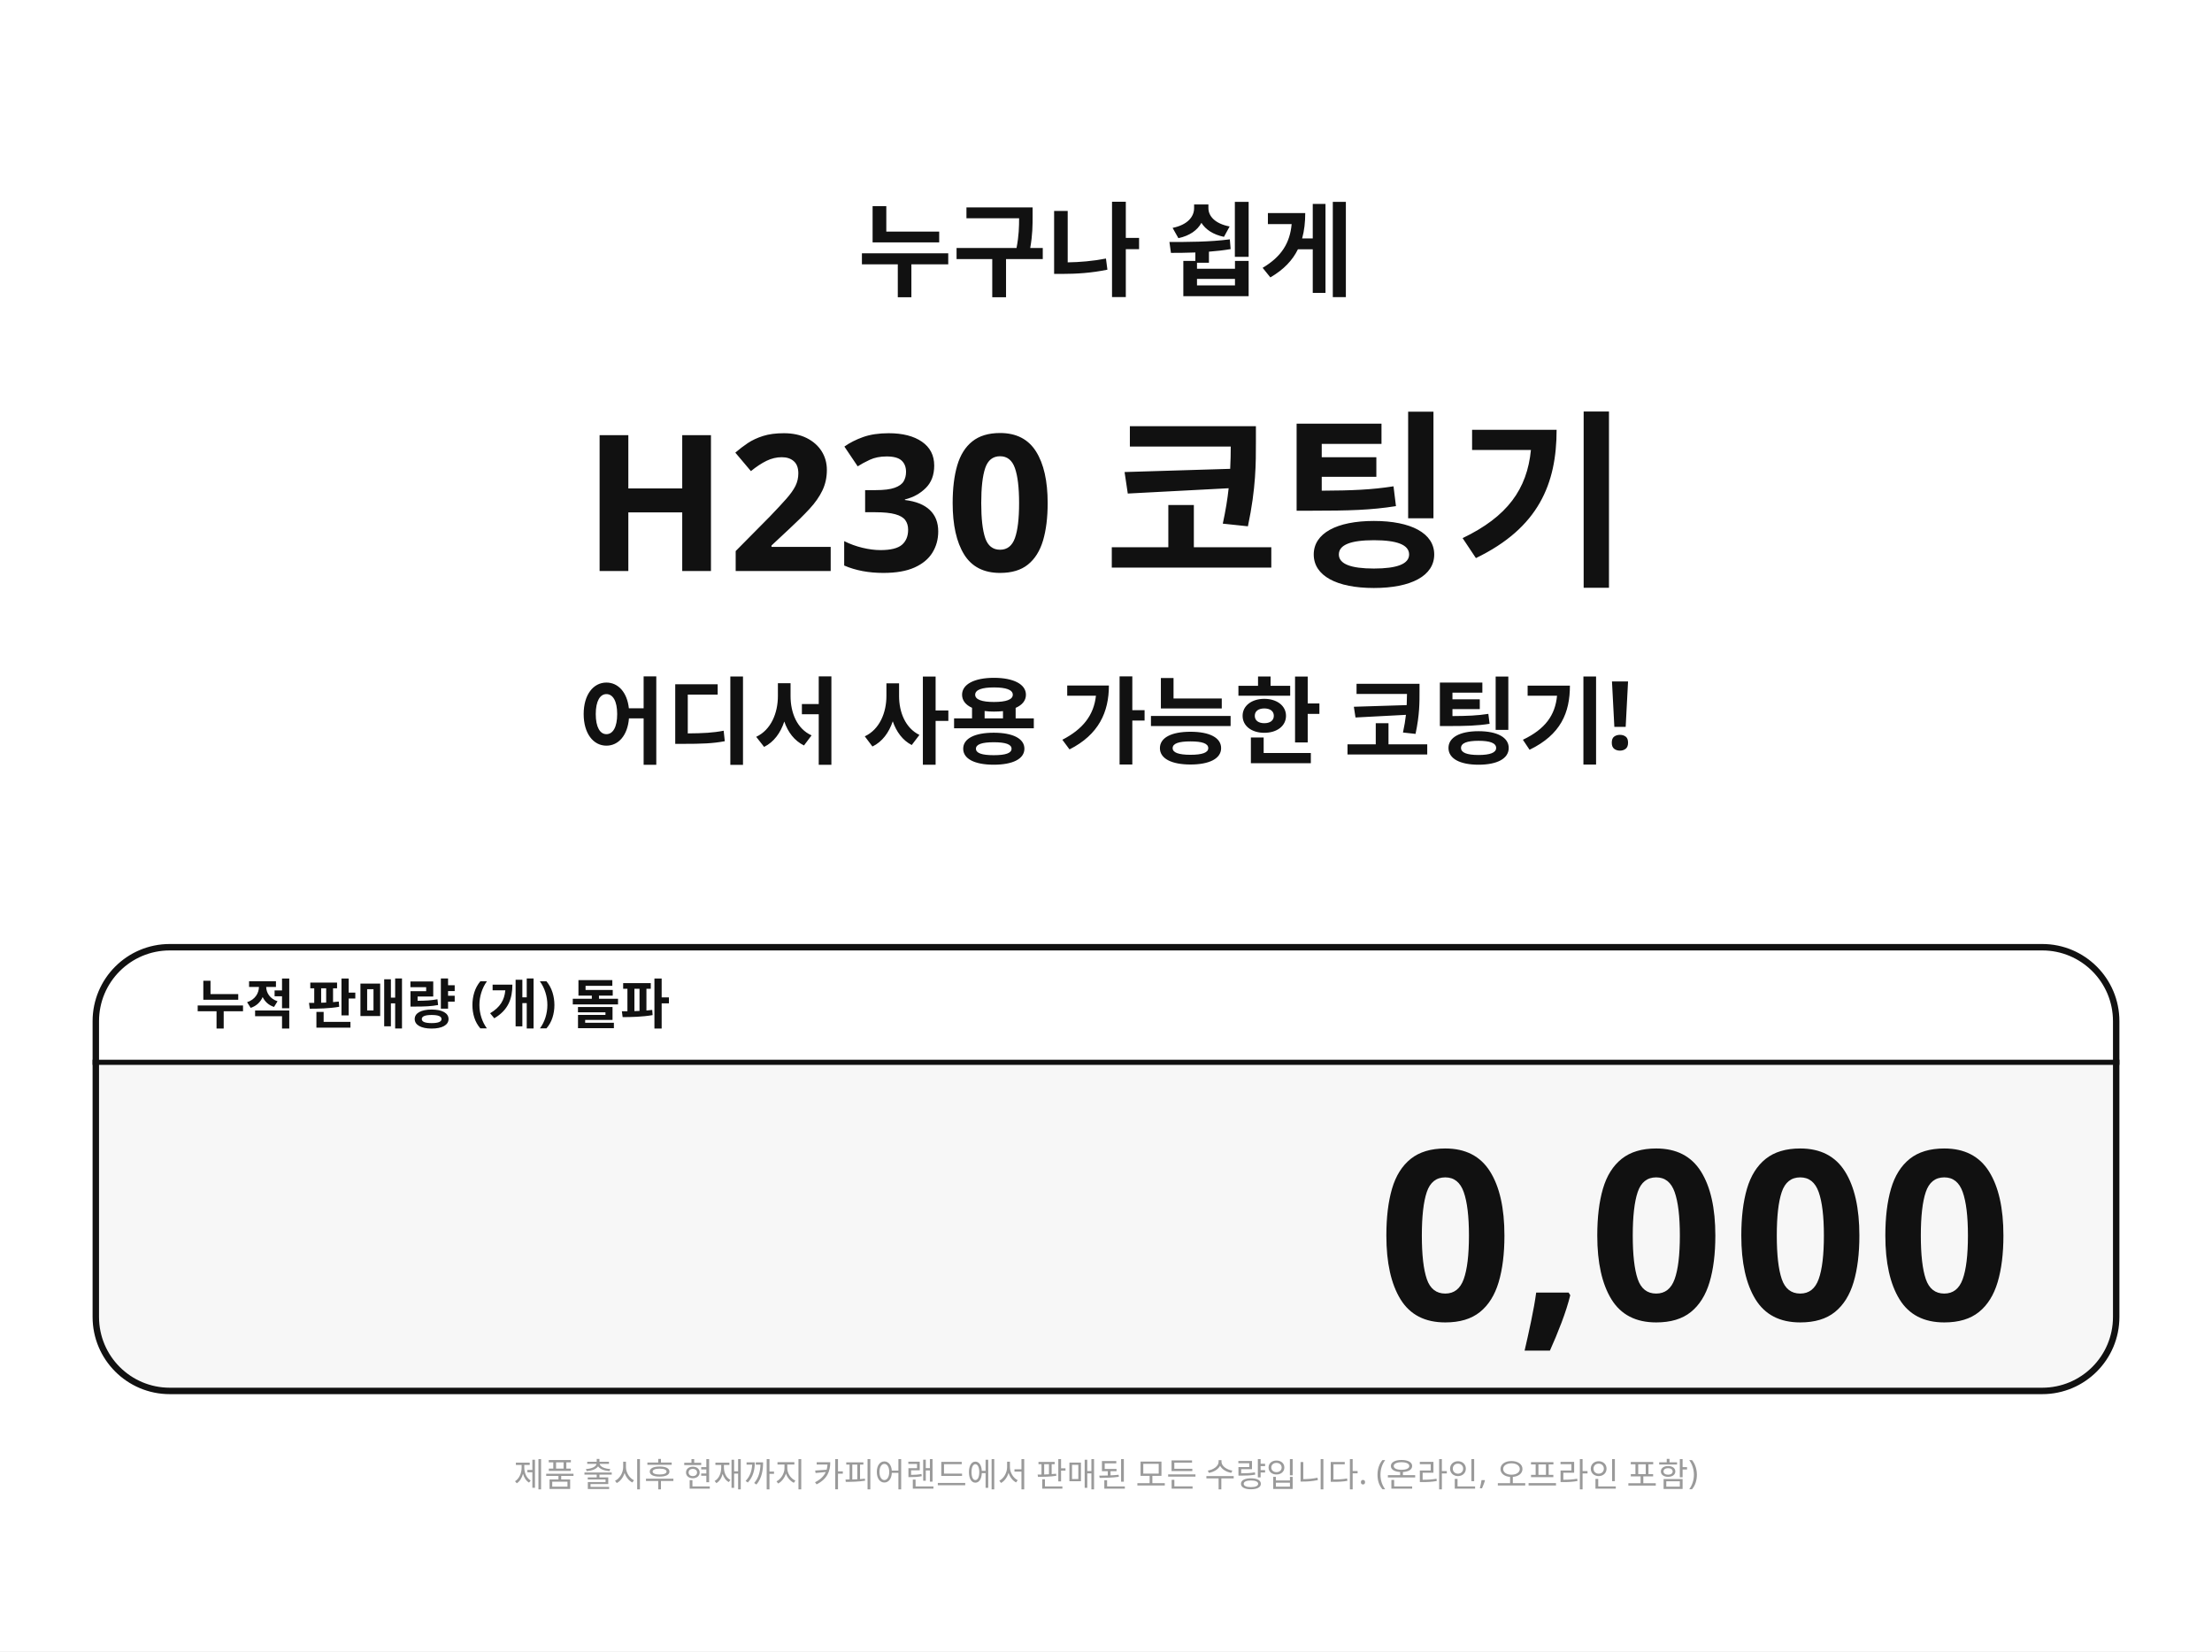
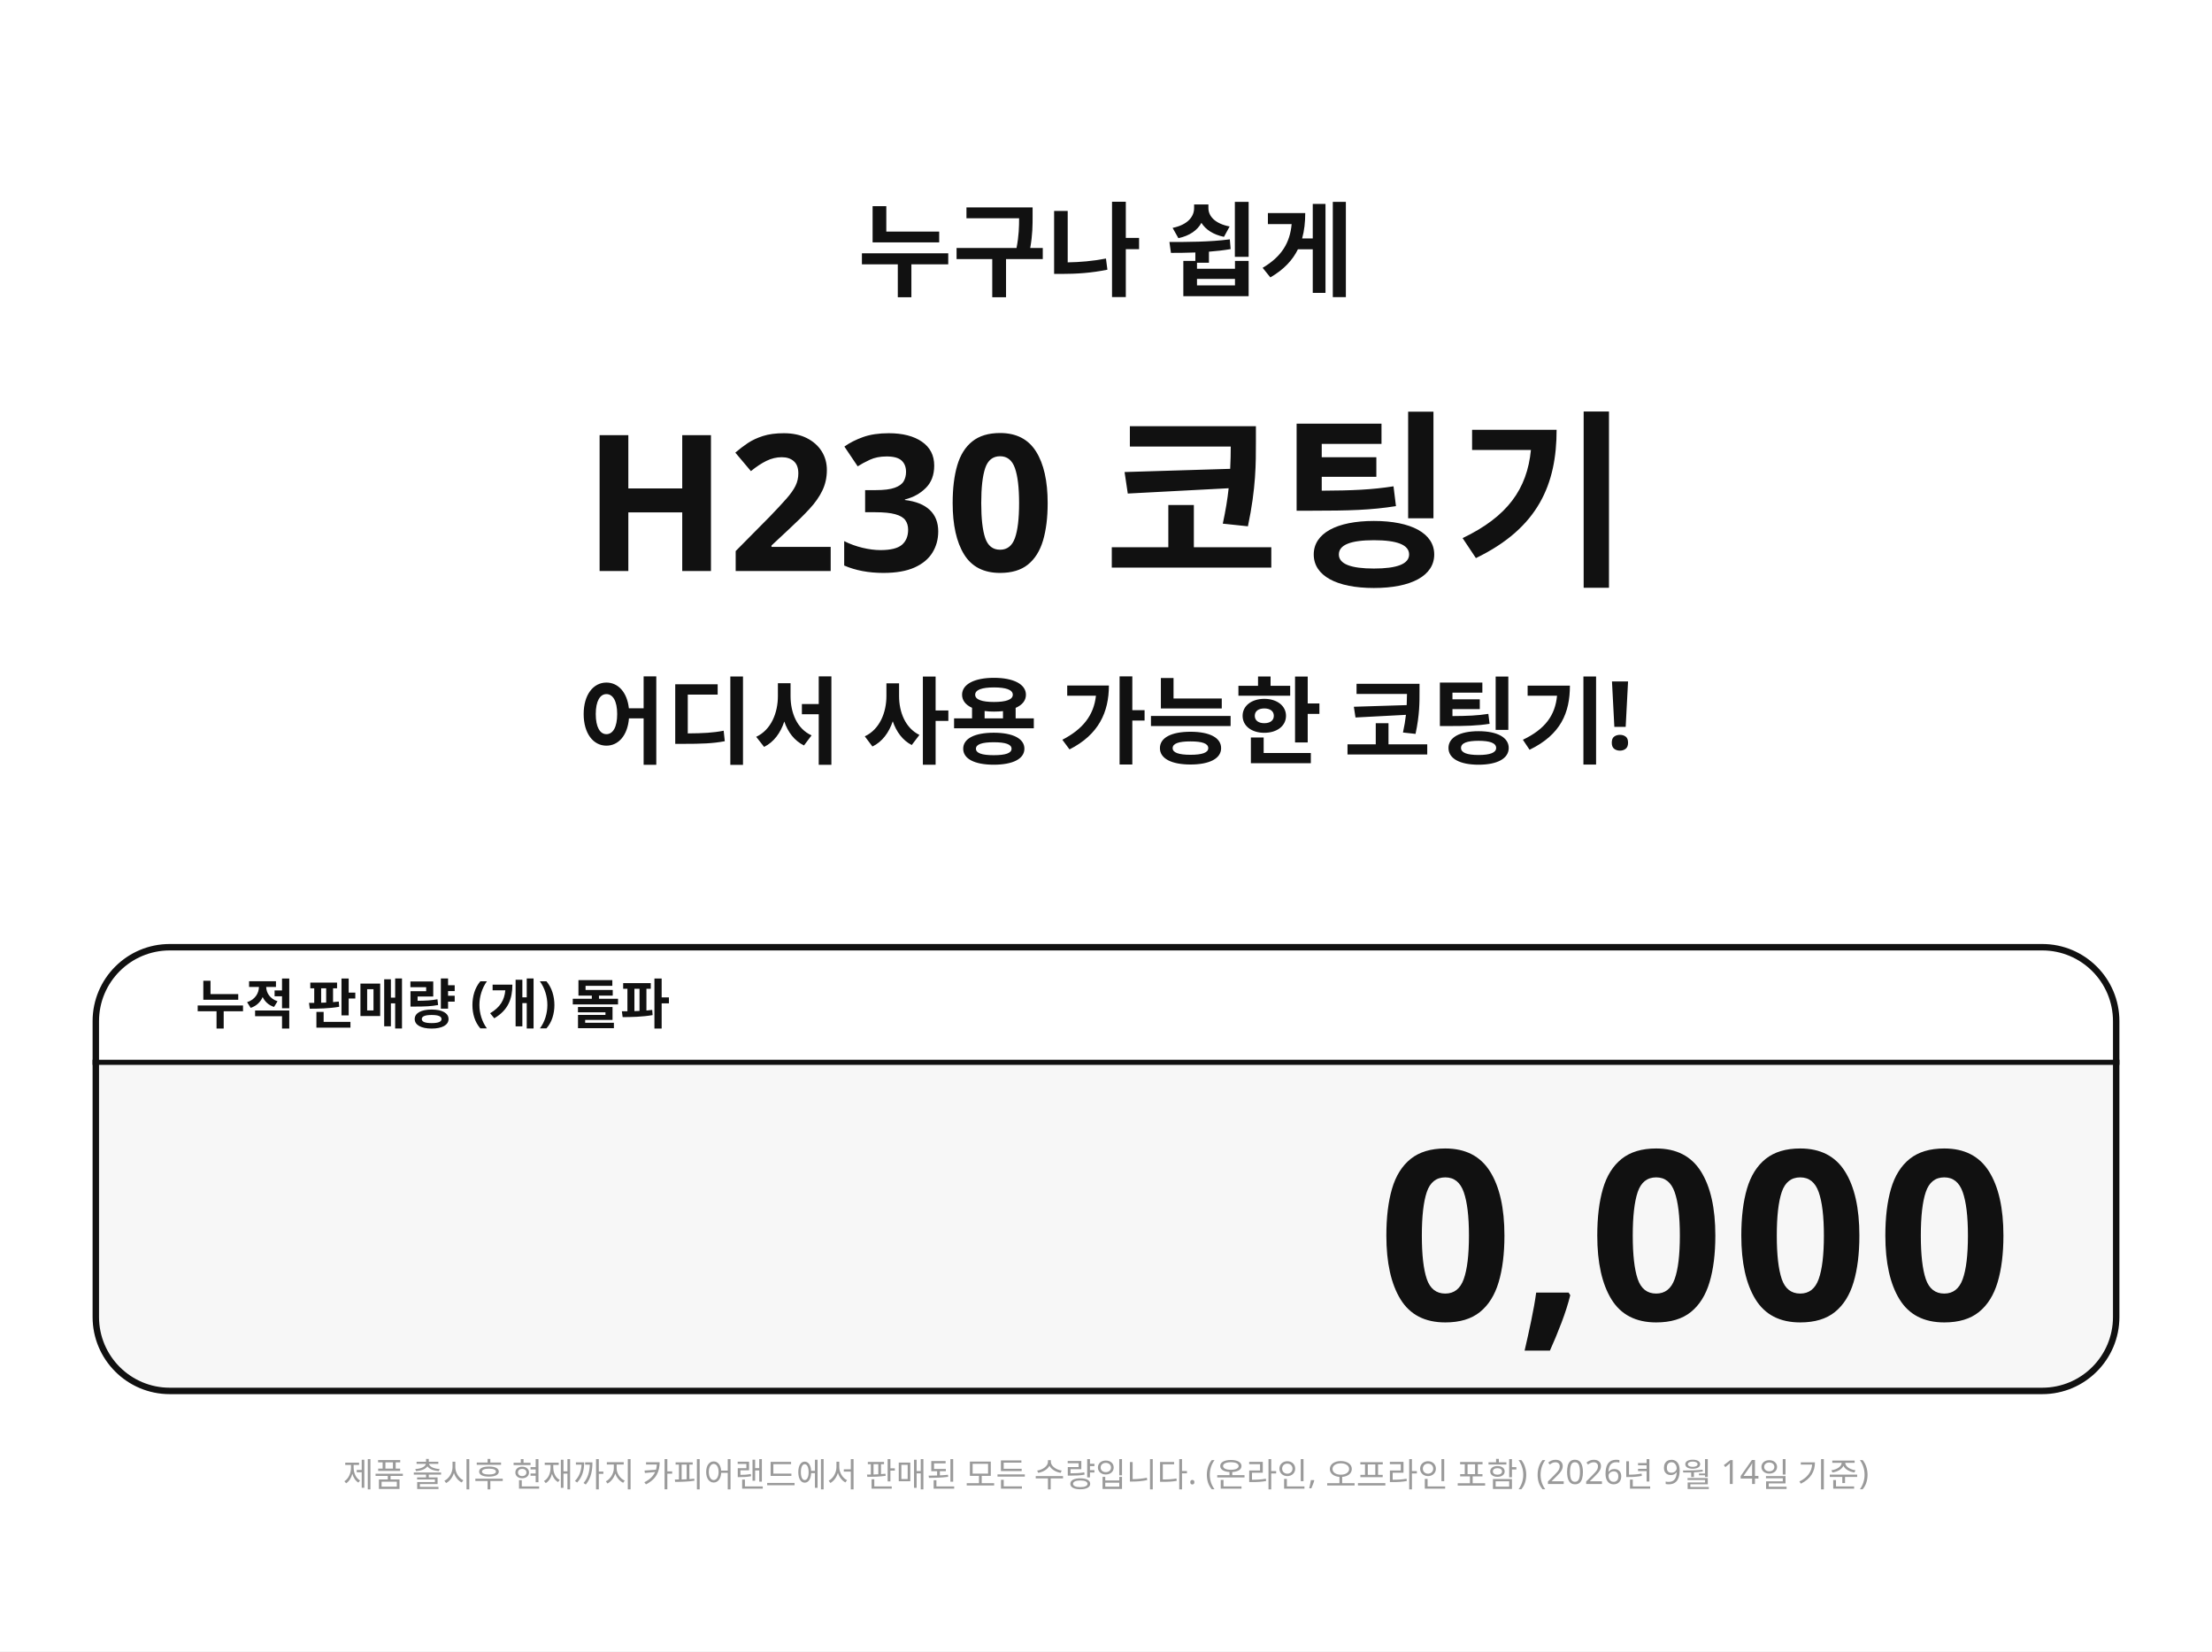
<svg xmlns="http://www.w3.org/2000/svg" width="860" height="642" viewBox="0 0 860 642" role="img">
  <defs>
    <clipPath id="odo-cell">
      <rect x="-32.0" y="-55.0" width="64" height="110" />
    </clipPath>
    <clipPath id="box-clip">
      <rect x="36" y="367" width="788" height="175" rx="30" ry="30" />
    </clipPath>
    <g id="odo">
      <text x="0" y="0" text-anchor="middle" dominant-baseline="central" font-family="'Pretendard','Malgun Gothic','Apple SD Gothic Neo',sans-serif" font-weight="900" font-size="92" fill="#111111">0</text>
      <text x="0" y="110" text-anchor="middle" dominant-baseline="central" font-family="'Pretendard','Malgun Gothic','Apple SD Gothic Neo',sans-serif" font-weight="900" font-size="92" fill="#111111">1</text>
      <text x="0" y="220" text-anchor="middle" dominant-baseline="central" font-family="'Pretendard','Malgun Gothic','Apple SD Gothic Neo',sans-serif" font-weight="900" font-size="92" fill="#111111">2</text>
      <text x="0" y="330" text-anchor="middle" dominant-baseline="central" font-family="'Pretendard','Malgun Gothic','Apple SD Gothic Neo',sans-serif" font-weight="900" font-size="92" fill="#111111">3</text>
      <text x="0" y="440" text-anchor="middle" dominant-baseline="central" font-family="'Pretendard','Malgun Gothic','Apple SD Gothic Neo',sans-serif" font-weight="900" font-size="92" fill="#111111">4</text>
      <text x="0" y="550" text-anchor="middle" dominant-baseline="central" font-family="'Pretendard','Malgun Gothic','Apple SD Gothic Neo',sans-serif" font-weight="900" font-size="92" fill="#111111">5</text>
      <text x="0" y="660" text-anchor="middle" dominant-baseline="central" font-family="'Pretendard','Malgun Gothic','Apple SD Gothic Neo',sans-serif" font-weight="900" font-size="92" fill="#111111">6</text>
      <text x="0" y="770" text-anchor="middle" dominant-baseline="central" font-family="'Pretendard','Malgun Gothic','Apple SD Gothic Neo',sans-serif" font-weight="900" font-size="92" fill="#111111">7</text>
      <text x="0" y="880" text-anchor="middle" dominant-baseline="central" font-family="'Pretendard','Malgun Gothic','Apple SD Gothic Neo',sans-serif" font-weight="900" font-size="92" fill="#111111">8</text>
      <text x="0" y="990" text-anchor="middle" dominant-baseline="central" font-family="'Pretendard','Malgun Gothic','Apple SD Gothic Neo',sans-serif" font-weight="900" font-size="92" fill="#111111">9</text>
      <text x="0" y="1100" text-anchor="middle" dominant-baseline="central" font-family="'Pretendard','Malgun Gothic','Apple SD Gothic Neo',sans-serif" font-weight="900" font-size="92" fill="#111111">0</text>
      <text x="0" y="1210" text-anchor="middle" dominant-baseline="central" font-family="'Pretendard','Malgun Gothic','Apple SD Gothic Neo',sans-serif" font-weight="900" font-size="92" fill="#111111">1</text>
      <text x="0" y="1320" text-anchor="middle" dominant-baseline="central" font-family="'Pretendard','Malgun Gothic','Apple SD Gothic Neo',sans-serif" font-weight="900" font-size="92" fill="#111111">2</text>
      <text x="0" y="1430" text-anchor="middle" dominant-baseline="central" font-family="'Pretendard','Malgun Gothic','Apple SD Gothic Neo',sans-serif" font-weight="900" font-size="92" fill="#111111">3</text>
      <text x="0" y="1540" text-anchor="middle" dominant-baseline="central" font-family="'Pretendard','Malgun Gothic','Apple SD Gothic Neo',sans-serif" font-weight="900" font-size="92" fill="#111111">4</text>
      <text x="0" y="1650" text-anchor="middle" dominant-baseline="central" font-family="'Pretendard','Malgun Gothic','Apple SD Gothic Neo',sans-serif" font-weight="900" font-size="92" fill="#111111">5</text>
      <text x="0" y="1760" text-anchor="middle" dominant-baseline="central" font-family="'Pretendard','Malgun Gothic','Apple SD Gothic Neo',sans-serif" font-weight="900" font-size="92" fill="#111111">6</text>
      <text x="0" y="1870" text-anchor="middle" dominant-baseline="central" font-family="'Pretendard','Malgun Gothic','Apple SD Gothic Neo',sans-serif" font-weight="900" font-size="92" fill="#111111">7</text>
      <text x="0" y="1980" text-anchor="middle" dominant-baseline="central" font-family="'Pretendard','Malgun Gothic','Apple SD Gothic Neo',sans-serif" font-weight="900" font-size="92" fill="#111111">8</text>
      <text x="0" y="2090" text-anchor="middle" dominant-baseline="central" font-family="'Pretendard','Malgun Gothic','Apple SD Gothic Neo',sans-serif" font-weight="900" font-size="92" fill="#111111">9</text>
      <text x="0" y="2200" text-anchor="middle" dominant-baseline="central" font-family="'Pretendard','Malgun Gothic','Apple SD Gothic Neo',sans-serif" font-weight="900" font-size="92" fill="#111111">0</text>
      <text x="0" y="2310" text-anchor="middle" dominant-baseline="central" font-family="'Pretendard','Malgun Gothic','Apple SD Gothic Neo',sans-serif" font-weight="900" font-size="92" fill="#111111">1</text>
      <text x="0" y="2420" text-anchor="middle" dominant-baseline="central" font-family="'Pretendard','Malgun Gothic','Apple SD Gothic Neo',sans-serif" font-weight="900" font-size="92" fill="#111111">2</text>
      <text x="0" y="2530" text-anchor="middle" dominant-baseline="central" font-family="'Pretendard','Malgun Gothic','Apple SD Gothic Neo',sans-serif" font-weight="900" font-size="92" fill="#111111">3</text>
      <text x="0" y="2640" text-anchor="middle" dominant-baseline="central" font-family="'Pretendard','Malgun Gothic','Apple SD Gothic Neo',sans-serif" font-weight="900" font-size="92" fill="#111111">4</text>
      <text x="0" y="2750" text-anchor="middle" dominant-baseline="central" font-family="'Pretendard','Malgun Gothic','Apple SD Gothic Neo',sans-serif" font-weight="900" font-size="92" fill="#111111">5</text>
      <text x="0" y="2860" text-anchor="middle" dominant-baseline="central" font-family="'Pretendard','Malgun Gothic','Apple SD Gothic Neo',sans-serif" font-weight="900" font-size="92" fill="#111111">6</text>
      <text x="0" y="2970" text-anchor="middle" dominant-baseline="central" font-family="'Pretendard','Malgun Gothic','Apple SD Gothic Neo',sans-serif" font-weight="900" font-size="92" fill="#111111">7</text>
      <text x="0" y="3080" text-anchor="middle" dominant-baseline="central" font-family="'Pretendard','Malgun Gothic','Apple SD Gothic Neo',sans-serif" font-weight="900" font-size="92" fill="#111111">8</text>
      <text x="0" y="3190" text-anchor="middle" dominant-baseline="central" font-family="'Pretendard','Malgun Gothic','Apple SD Gothic Neo',sans-serif" font-weight="900" font-size="92" fill="#111111">9</text>
      <text x="0" y="3300" text-anchor="middle" dominant-baseline="central" font-family="'Pretendard','Malgun Gothic','Apple SD Gothic Neo',sans-serif" font-weight="900" font-size="92" fill="#111111">0</text>
      <text x="0" y="3410" text-anchor="middle" dominant-baseline="central" font-family="'Pretendard','Malgun Gothic','Apple SD Gothic Neo',sans-serif" font-weight="900" font-size="92" fill="#111111">1</text>
      <text x="0" y="3520" text-anchor="middle" dominant-baseline="central" font-family="'Pretendard','Malgun Gothic','Apple SD Gothic Neo',sans-serif" font-weight="900" font-size="92" fill="#111111">2</text>
      <text x="0" y="3630" text-anchor="middle" dominant-baseline="central" font-family="'Pretendard','Malgun Gothic','Apple SD Gothic Neo',sans-serif" font-weight="900" font-size="92" fill="#111111">3</text>
      <text x="0" y="3740" text-anchor="middle" dominant-baseline="central" font-family="'Pretendard','Malgun Gothic','Apple SD Gothic Neo',sans-serif" font-weight="900" font-size="92" fill="#111111">4</text>
      <text x="0" y="3850" text-anchor="middle" dominant-baseline="central" font-family="'Pretendard','Malgun Gothic','Apple SD Gothic Neo',sans-serif" font-weight="900" font-size="92" fill="#111111">5</text>
      <text x="0" y="3960" text-anchor="middle" dominant-baseline="central" font-family="'Pretendard','Malgun Gothic','Apple SD Gothic Neo',sans-serif" font-weight="900" font-size="92" fill="#111111">6</text>
      <text x="0" y="4070" text-anchor="middle" dominant-baseline="central" font-family="'Pretendard','Malgun Gothic','Apple SD Gothic Neo',sans-serif" font-weight="900" font-size="92" fill="#111111">7</text>
      <text x="0" y="4180" text-anchor="middle" dominant-baseline="central" font-family="'Pretendard','Malgun Gothic','Apple SD Gothic Neo',sans-serif" font-weight="900" font-size="92" fill="#111111">8</text>
      <text x="0" y="4290" text-anchor="middle" dominant-baseline="central" font-family="'Pretendard','Malgun Gothic','Apple SD Gothic Neo',sans-serif" font-weight="900" font-size="92" fill="#111111">9</text>
      <text x="0" y="4400" text-anchor="middle" dominant-baseline="central" font-family="'Pretendard','Malgun Gothic','Apple SD Gothic Neo',sans-serif" font-weight="900" font-size="92" fill="#111111">0</text>
      <text x="0" y="4510" text-anchor="middle" dominant-baseline="central" font-family="'Pretendard','Malgun Gothic','Apple SD Gothic Neo',sans-serif" font-weight="900" font-size="92" fill="#111111">1</text>
      <text x="0" y="4620" text-anchor="middle" dominant-baseline="central" font-family="'Pretendard','Malgun Gothic','Apple SD Gothic Neo',sans-serif" font-weight="900" font-size="92" fill="#111111">2</text>
      <text x="0" y="4730" text-anchor="middle" dominant-baseline="central" font-family="'Pretendard','Malgun Gothic','Apple SD Gothic Neo',sans-serif" font-weight="900" font-size="92" fill="#111111">3</text>
      <text x="0" y="4840" text-anchor="middle" dominant-baseline="central" font-family="'Pretendard','Malgun Gothic','Apple SD Gothic Neo',sans-serif" font-weight="900" font-size="92" fill="#111111">4</text>
      <text x="0" y="4950" text-anchor="middle" dominant-baseline="central" font-family="'Pretendard','Malgun Gothic','Apple SD Gothic Neo',sans-serif" font-weight="900" font-size="92" fill="#111111">5</text>
      <text x="0" y="5060" text-anchor="middle" dominant-baseline="central" font-family="'Pretendard','Malgun Gothic','Apple SD Gothic Neo',sans-serif" font-weight="900" font-size="92" fill="#111111">6</text>
      <text x="0" y="5170" text-anchor="middle" dominant-baseline="central" font-family="'Pretendard','Malgun Gothic','Apple SD Gothic Neo',sans-serif" font-weight="900" font-size="92" fill="#111111">7</text>
      <text x="0" y="5280" text-anchor="middle" dominant-baseline="central" font-family="'Pretendard','Malgun Gothic','Apple SD Gothic Neo',sans-serif" font-weight="900" font-size="92" fill="#111111">8</text>
      <text x="0" y="5390" text-anchor="middle" dominant-baseline="central" font-family="'Pretendard','Malgun Gothic','Apple SD Gothic Neo',sans-serif" font-weight="900" font-size="92" fill="#111111">9</text>
      <text x="0" y="5500" text-anchor="middle" dominant-baseline="central" font-family="'Pretendard','Malgun Gothic','Apple SD Gothic Neo',sans-serif" font-weight="900" font-size="92" fill="#111111">0</text>
      <text x="0" y="5610" text-anchor="middle" dominant-baseline="central" font-family="'Pretendard','Malgun Gothic','Apple SD Gothic Neo',sans-serif" font-weight="900" font-size="92" fill="#111111">1</text>
      <text x="0" y="5720" text-anchor="middle" dominant-baseline="central" font-family="'Pretendard','Malgun Gothic','Apple SD Gothic Neo',sans-serif" font-weight="900" font-size="92" fill="#111111">2</text>
      <text x="0" y="5830" text-anchor="middle" dominant-baseline="central" font-family="'Pretendard','Malgun Gothic','Apple SD Gothic Neo',sans-serif" font-weight="900" font-size="92" fill="#111111">3</text>
      <text x="0" y="5940" text-anchor="middle" dominant-baseline="central" font-family="'Pretendard','Malgun Gothic','Apple SD Gothic Neo',sans-serif" font-weight="900" font-size="92" fill="#111111">4</text>
      <text x="0" y="6050" text-anchor="middle" dominant-baseline="central" font-family="'Pretendard','Malgun Gothic','Apple SD Gothic Neo',sans-serif" font-weight="900" font-size="92" fill="#111111">5</text>
      <text x="0" y="6160" text-anchor="middle" dominant-baseline="central" font-family="'Pretendard','Malgun Gothic','Apple SD Gothic Neo',sans-serif" font-weight="900" font-size="92" fill="#111111">6</text>
      <text x="0" y="6270" text-anchor="middle" dominant-baseline="central" font-family="'Pretendard','Malgun Gothic','Apple SD Gothic Neo',sans-serif" font-weight="900" font-size="92" fill="#111111">7</text>
      <text x="0" y="6380" text-anchor="middle" dominant-baseline="central" font-family="'Pretendard','Malgun Gothic','Apple SD Gothic Neo',sans-serif" font-weight="900" font-size="92" fill="#111111">8</text>
      <text x="0" y="6490" text-anchor="middle" dominant-baseline="central" font-family="'Pretendard','Malgun Gothic','Apple SD Gothic Neo',sans-serif" font-weight="900" font-size="92" fill="#111111">9</text>
    </g>
  </defs>
  <rect x="0" y="0" width="860" height="642" fill="#ffffff" />
  <text x="430.0" y="112" text-anchor="middle" font-family="'Pretendard','Malgun Gothic','Apple SD Gothic Neo',sans-serif" font-weight="800" font-size="40" fill="#111111">누구나 쉽게</text>
  <text x="430.0" y="222" text-anchor="middle" font-family="'Pretendard','Malgun Gothic','Apple SD Gothic Neo',sans-serif" font-weight="800" font-size="74" fill="#111111">H230 코팅기</text>
  <text x="430.0" y="294" text-anchor="middle" font-family="'Pretendard','Malgun Gothic','Apple SD Gothic Neo',sans-serif" font-weight="700" font-size="37" fill="#111111">어디서 사용 가능한 코팅기!</text>
  <g clip-path="url(#box-clip)">
    <rect x="36" y="367" width="788" height="175" fill="#F7F7F7" />
    <rect x="36" y="367" width="788" height="46" fill="#ffffff" />
    <line x1="36" y1="413" x2="824" y2="413" stroke="#111111" stroke-width="2" />
  </g>
  <rect x="37.25" y="368.25" width="785.5" height="172.5" rx="28.75" ry="28.75" fill="none" stroke="#111111" stroke-width="2.5" />
  <text x="76" y="398" font-family="'Pretendard','Malgun Gothic','Apple SD Gothic Neo',sans-serif" font-weight="700" font-size="21" fill="#111111">누적 판매량 (개) 돌파</text>
  <g transform="translate(562.00,477.50) scale(1)">
    <g clip-path="url(#odo-cell)">
      <use href="#odo">
        <animateTransform attributeName="transform" type="translate" calcMode="spline" keyTimes="0;0.350;1" keySplines="0.12 0.9 0.2 1;0 0 1 1" values="0 0;0 -2640;0 -2640" dur="3.4s" repeatCount="indefinite" />
      </use>
    </g>
  </g>
  <text x="603.00" y="477.50" text-anchor="middle" dominant-baseline="central" font-family="'Pretendard','Malgun Gothic','Apple SD Gothic Neo',sans-serif" font-weight="900" font-size="92.00" fill="#111111">,</text>
  <g transform="translate(644.00,477.50) scale(1)">
    <g clip-path="url(#odo-cell)">
      <use href="#odo">
        <animateTransform attributeName="transform" type="translate" calcMode="spline" keyTimes="0;0.420;1" keySplines="0.12 0.9 0.2 1;0 0 1 1" values="0 0;0 -3960;0 -3960" dur="3.4s" repeatCount="indefinite" />
      </use>
    </g>
  </g>
  <g transform="translate(700.00,477.50) scale(1)">
    <g clip-path="url(#odo-cell)">
      <use href="#odo">
        <animateTransform attributeName="transform" type="translate" calcMode="spline" keyTimes="0;0.490;1" keySplines="0.12 0.9 0.2 1;0 0 1 1" values="0 0;0 -4400;0 -4400" dur="3.4s" repeatCount="indefinite" />
      </use>
    </g>
  </g>
  <g transform="translate(756.00,477.50) scale(1)">
    <g clip-path="url(#odo-cell)">
      <use href="#odo">
        <animateTransform attributeName="transform" type="translate" calcMode="spline" keyTimes="0;0.560;1" keySplines="0.12 0.9 0.2 1;0 0 1 1" values="0 0;0 -5500;0 -5500" dur="3.4s" repeatCount="indefinite" />
      </use>
    </g>
  </g>
-   <text x="430.0" y="578" text-anchor="middle" font-family="'Pretendard','Malgun Gothic','Apple SD Gothic Neo',sans-serif" font-weight="400" font-size="13" fill="#9A9A9A">제품 출시후 현재까지 카피어랜드에서 판매된 모든 수량입니다. (온라인, 오프라인 포함)</text>
+   <text x="430.0" y="578" text-anchor="middle" font-family="'Pretendard','Malgun Gothic','Apple SD Gothic Neo',sans-serif" font-weight="400" font-size="13" fill="#9A9A9A">제품 출시후 현재까지 카피어랜드에서 판매된 모든 수량입니다. (온라인, 오프라인 포함) (2026년 9월 14일 기준)</text>
</svg>
